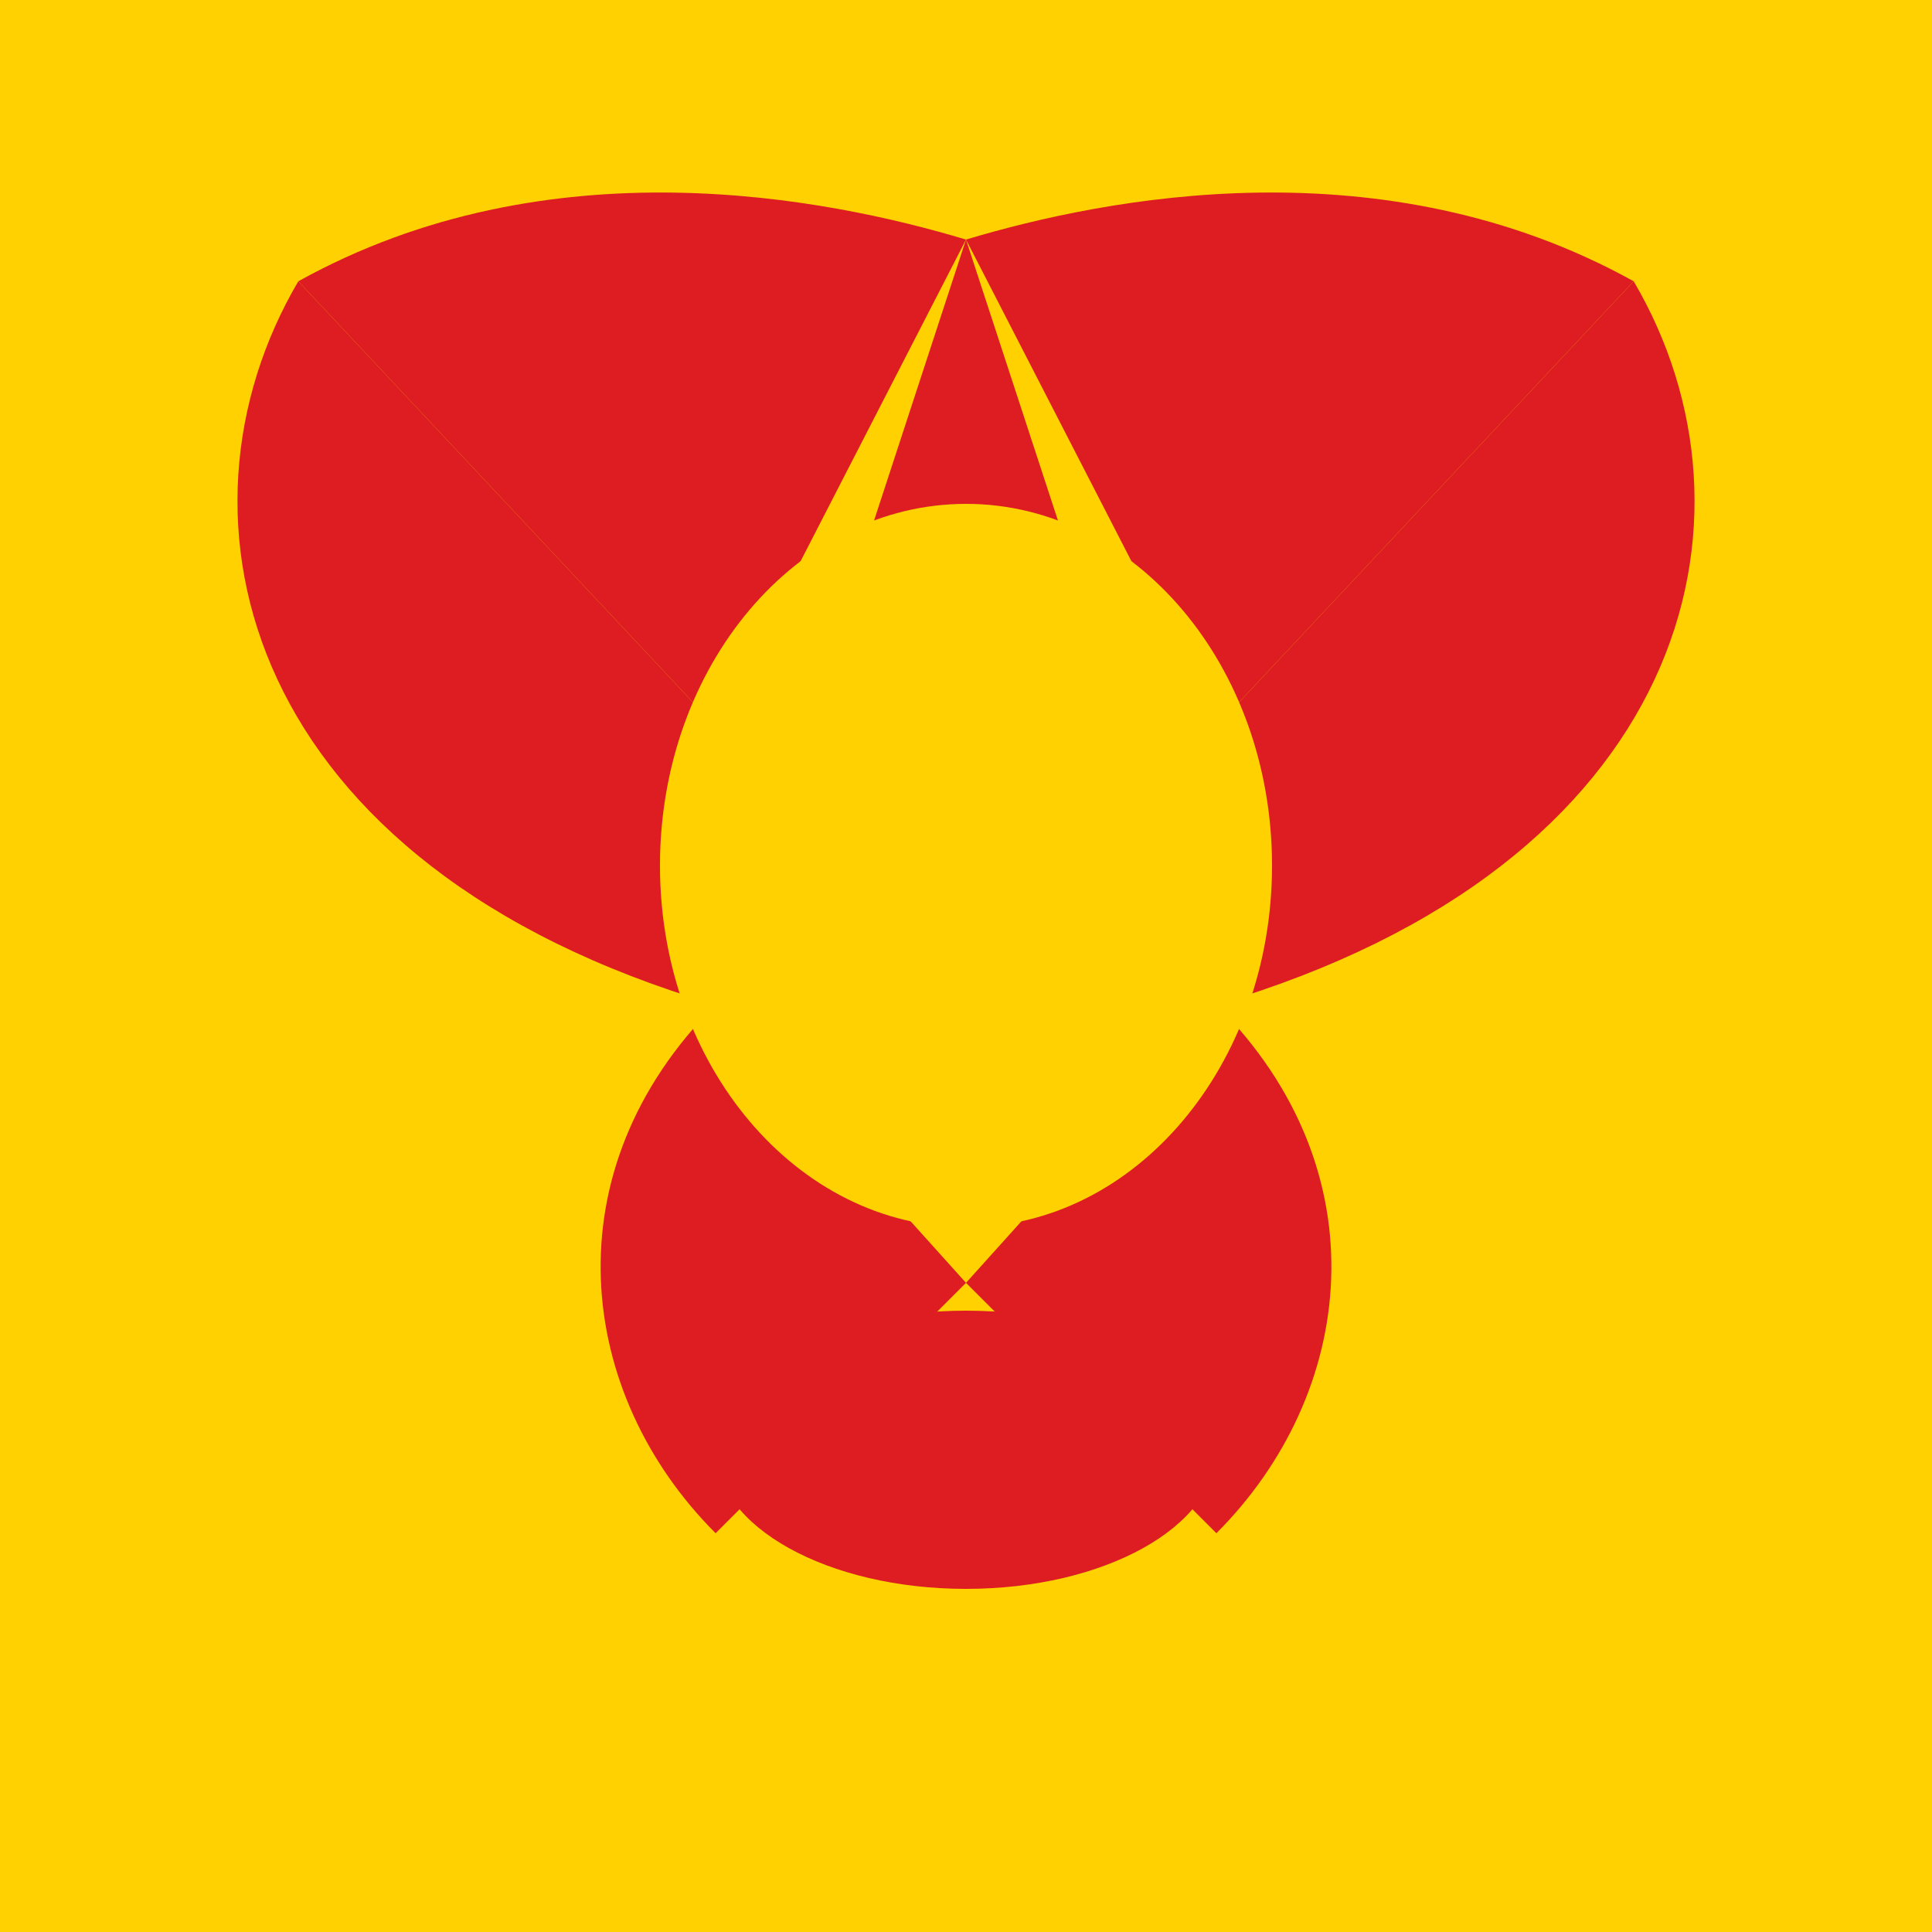
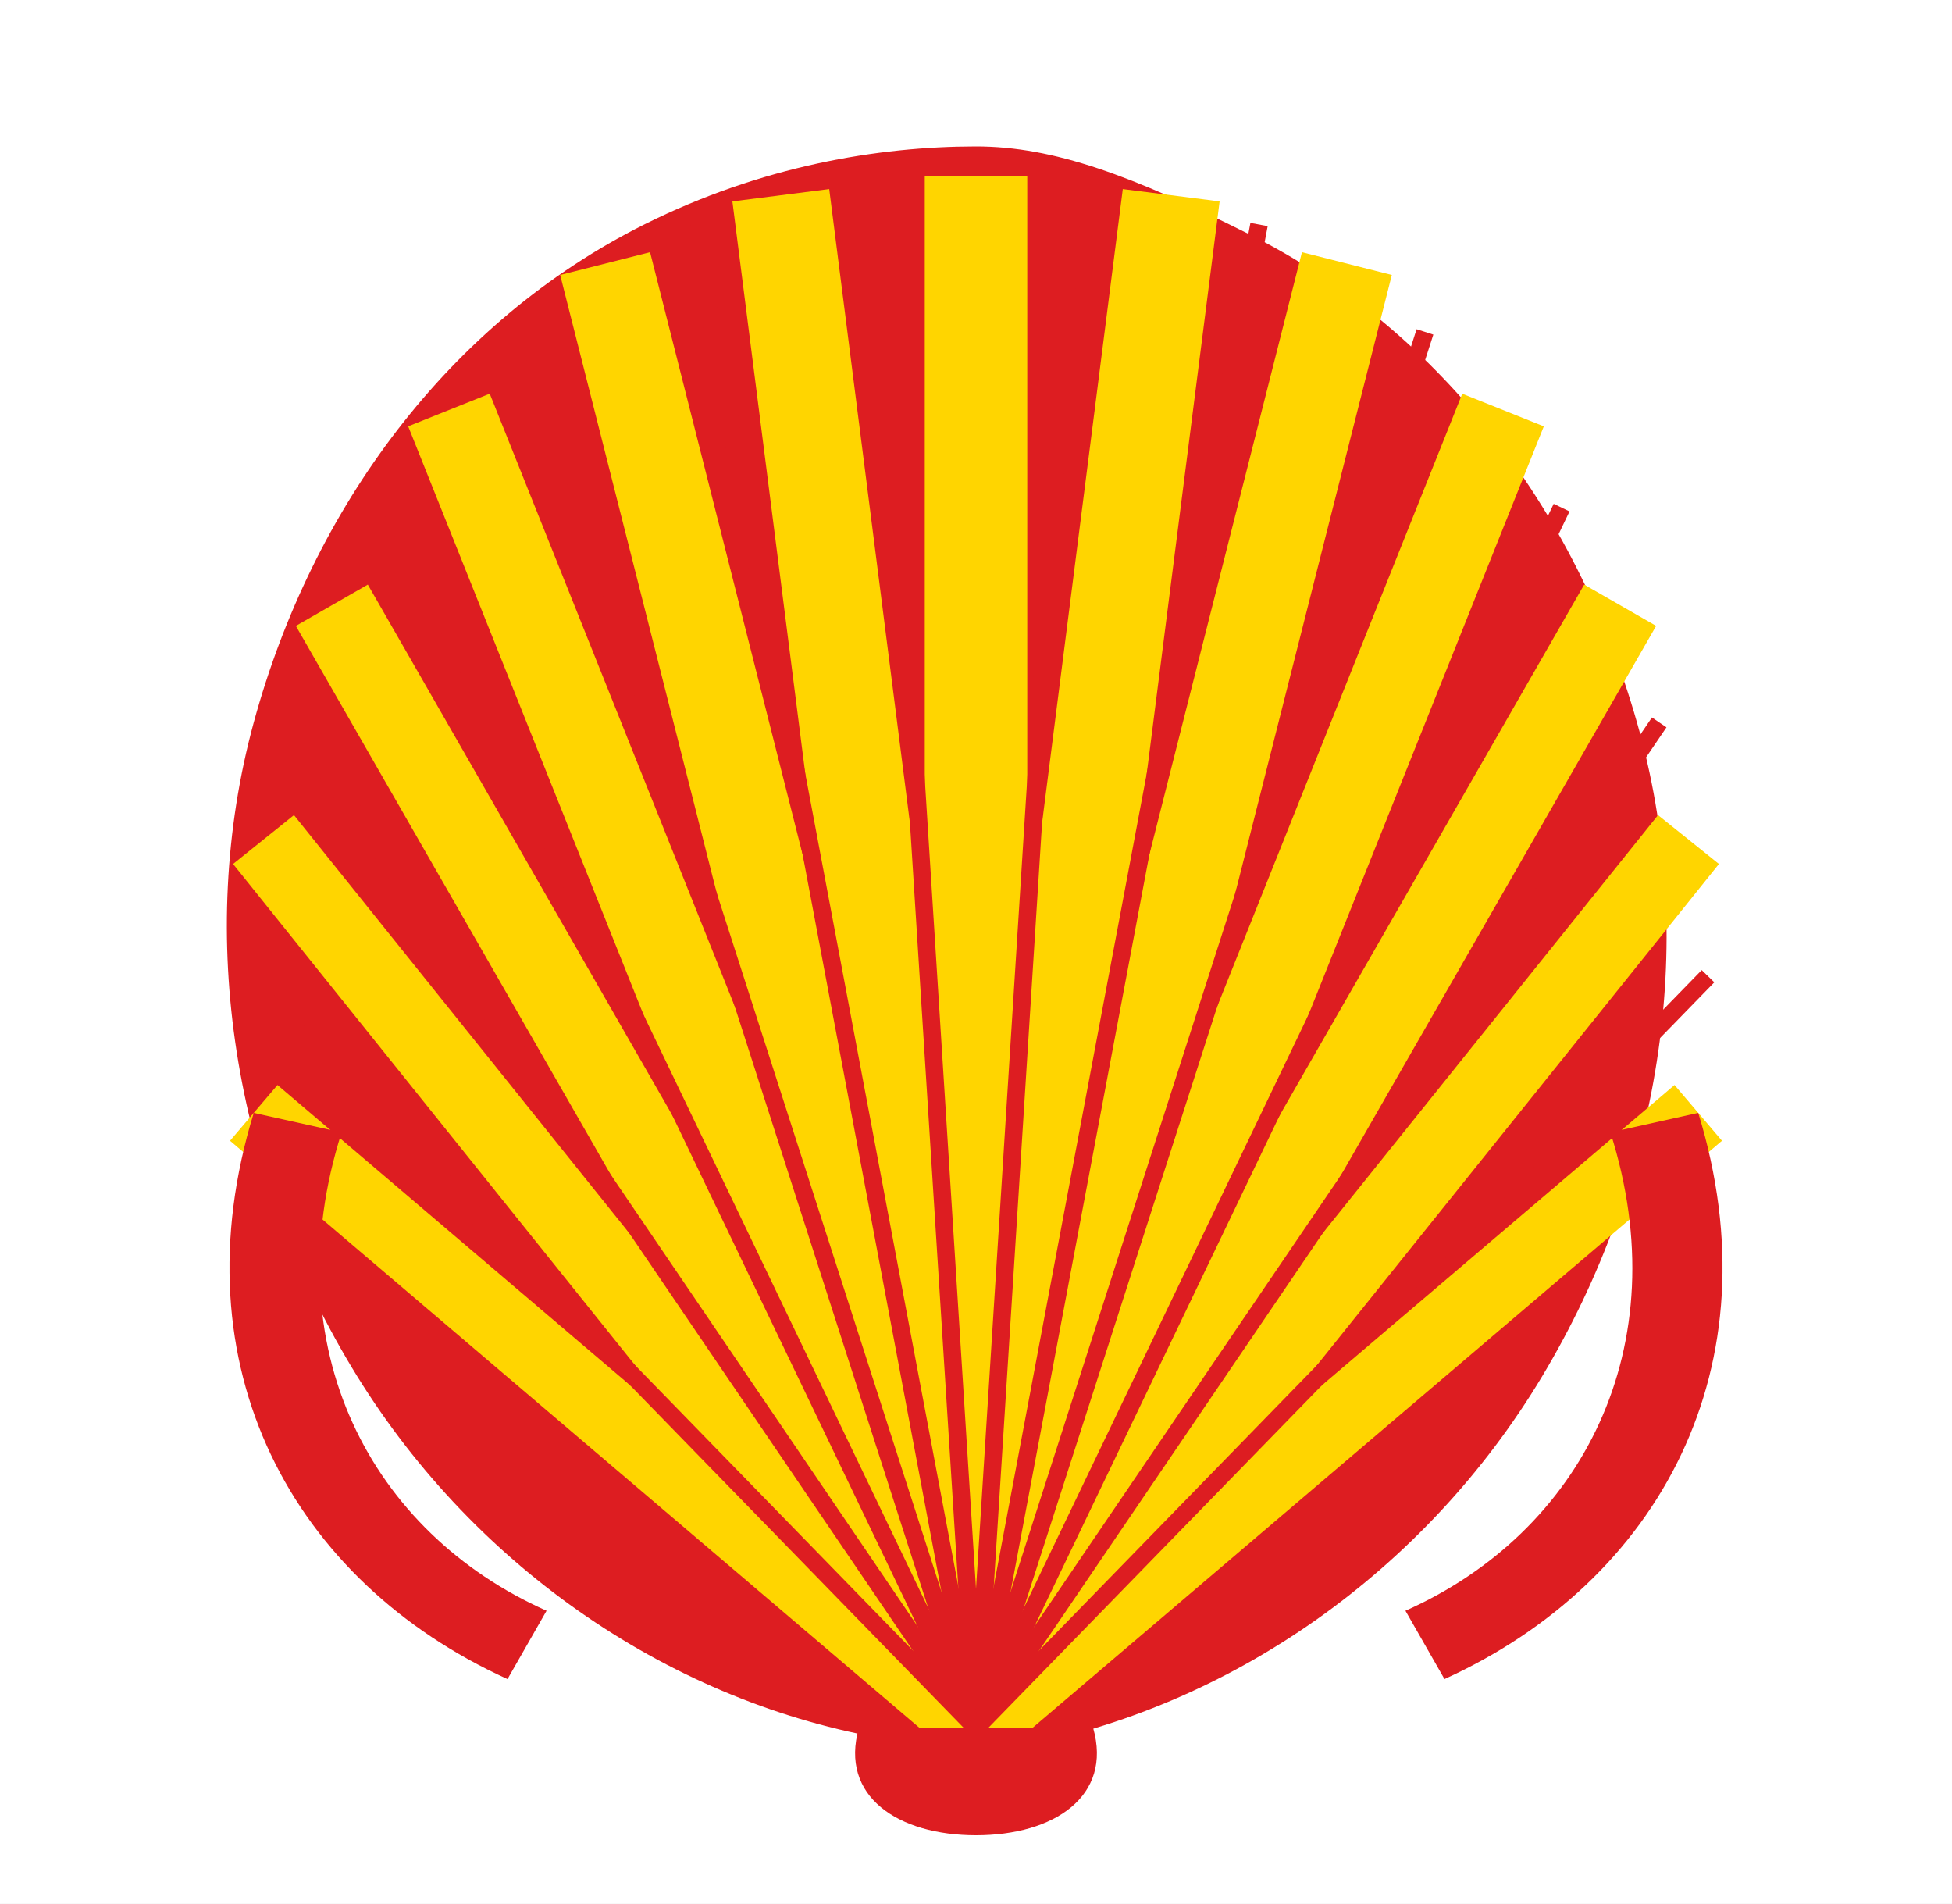
- <svg xmlns="http://www.w3.org/2000/svg" viewBox="0 0 100 100">
-   <rect width="100" height="100" fill="#FFD100" />
-   <g transform="translate(50,52) scale(0.72)">
-     <path d="M0,-55 L-18,0 L18,0 Z" fill="#DD1D21" />
-     <path d="M-18,0 C-52,-10 -58,-35 -48,-52 L-18,-20 Z" fill="#DD1D21" />
-     <path d="M18,0 C52,-10 58,-35 48,-52 L18,-20 Z" fill="#DD1D21" />
-     <path d="M-48,-52 C-30,-62 -10,-58 0,-55 L-18,-20 Z" fill="#DD1D21" />
-     <path d="M48,-52 C30,-62 10,-58 0,-55 L18,-20 Z" fill="#DD1D21" />
-     <path d="M-18,0 C-30,12 -28,28 -18,38 L0,20 Z" fill="#DD1D21" />
-     <path d="M18,0 C30,12 28,28 18,38 L0,20 Z" fill="#DD1D21" />
-     <ellipse cx="0" cy="-10" rx="22" ry="26" fill="#FFD100" />
-     <ellipse cx="0" cy="32" rx="18" ry="10" fill="#DD1D21" />
+ <svg xmlns="http://www.w3.org/2000/svg" viewBox="0 0 200 195">
+   <rect width="200" height="195" fill="white" />
+   <g transform="translate(100, 100)">
+     <path d="M0,-85       C-10,-85 -22,-83 -34,-77       C-54,-67 -68,-48 -74,-26       C-80,-4 -76,20 -64,40       C-52,60 -32,74 -10,78       C-4,79 0,80 4,79       C26,75 46,61 58,41       C70,21 74,-3 68,-25       C62,-47 48,-66 28,-76       C16,-82 8,-85 0,-85Z" fill="#DD1D21" />
+     <line x1="0" y1="77" x2="0" y2="-82" stroke="#FFD500" stroke-width="10.5" stroke-linecap="butt" />
+     <line x1="0" y1="77" x2="-20" y2="-80" stroke="#FFD500" stroke-width="10" stroke-linecap="butt" />
+     <line x1="0" y1="77" x2="20" y2="-80" stroke="#FFD500" stroke-width="10" stroke-linecap="butt" />
+     <line x1="0" y1="77" x2="-38" y2="-73" stroke="#FFD500" stroke-width="9.5" stroke-linecap="butt" />
+     <line x1="0" y1="77" x2="38" y2="-73" stroke="#FFD500" stroke-width="9.5" stroke-linecap="butt" />
+     <line x1="0" y1="77" x2="-54" y2="-58" stroke="#FFD500" stroke-width="9" stroke-linecap="butt" />
+     <line x1="0" y1="77" x2="54" y2="-58" stroke="#FFD500" stroke-width="9" stroke-linecap="butt" />
+     <line x1="0" y1="77" x2="-66" y2="-38" stroke="#FFD500" stroke-width="8.5" stroke-linecap="butt" />
+     <line x1="0" y1="77" x2="66" y2="-38" stroke="#FFD500" stroke-width="8.5" stroke-linecap="butt" />
+     <line x1="0" y1="77" x2="-73" y2="-14" stroke="#FFD500" stroke-width="8" stroke-linecap="butt" />
+     <line x1="0" y1="77" x2="73" y2="-14" stroke="#FFD500" stroke-width="8" stroke-linecap="butt" />
+     <line x1="0" y1="77" x2="-74" y2="14" stroke="#FFD500" stroke-width="7.5" stroke-linecap="butt" />
+     <line x1="0" y1="77" x2="74" y2="14" stroke="#FFD500" stroke-width="7.5" stroke-linecap="butt" />
+     <line x1="0" y1="77" x2="-10" y2="-81" stroke="#DD1D21" stroke-width="1.8" />
+     <line x1="0" y1="77" x2="10" y2="-81" stroke="#DD1D21" stroke-width="1.8" />
+     <line x1="0" y1="77" x2="-29" y2="-77" stroke="#DD1D21" stroke-width="1.8" />
+     <line x1="0" y1="77" x2="29" y2="-77" stroke="#DD1D21" stroke-width="1.8" />
+     <line x1="0" y1="77" x2="-46" y2="-66" stroke="#DD1D21" stroke-width="1.8" />
+     <line x1="0" y1="77" x2="46" y2="-66" stroke="#DD1D21" stroke-width="1.8" />
+     <line x1="0" y1="77" x2="-60" y2="-48" stroke="#DD1D21" stroke-width="1.8" />
+     <line x1="0" y1="77" x2="60" y2="-48" stroke="#DD1D21" stroke-width="1.8" />
+     <line x1="0" y1="77" x2="-70" y2="-26" stroke="#DD1D21" stroke-width="1.8" />
+     <line x1="0" y1="77" x2="70" y2="-26" stroke="#DD1D21" stroke-width="1.8" />
+     <line x1="0" y1="77" x2="-75" y2="0" stroke="#DD1D21" stroke-width="1.8" />
+     <line x1="0" y1="77" x2="75" y2="0" stroke="#DD1D21" stroke-width="1.8" />
+     <path d="M-74,14 C-82,40 -70,62 -48,72 L-44,65 C-62,57 -72,38 -65,16Z" fill="#DD1D21" />
+     <path d="M74,14 C82,40 70,62 48,72 L44,65 C62,57 72,38 65,16Z" fill="#DD1D21" />
+     <path d="M-12,77 C-14,84 -8,88 0,88 C8,88 14,84 12,77Z" fill="#DD1D21" />
  </g>
</svg>
